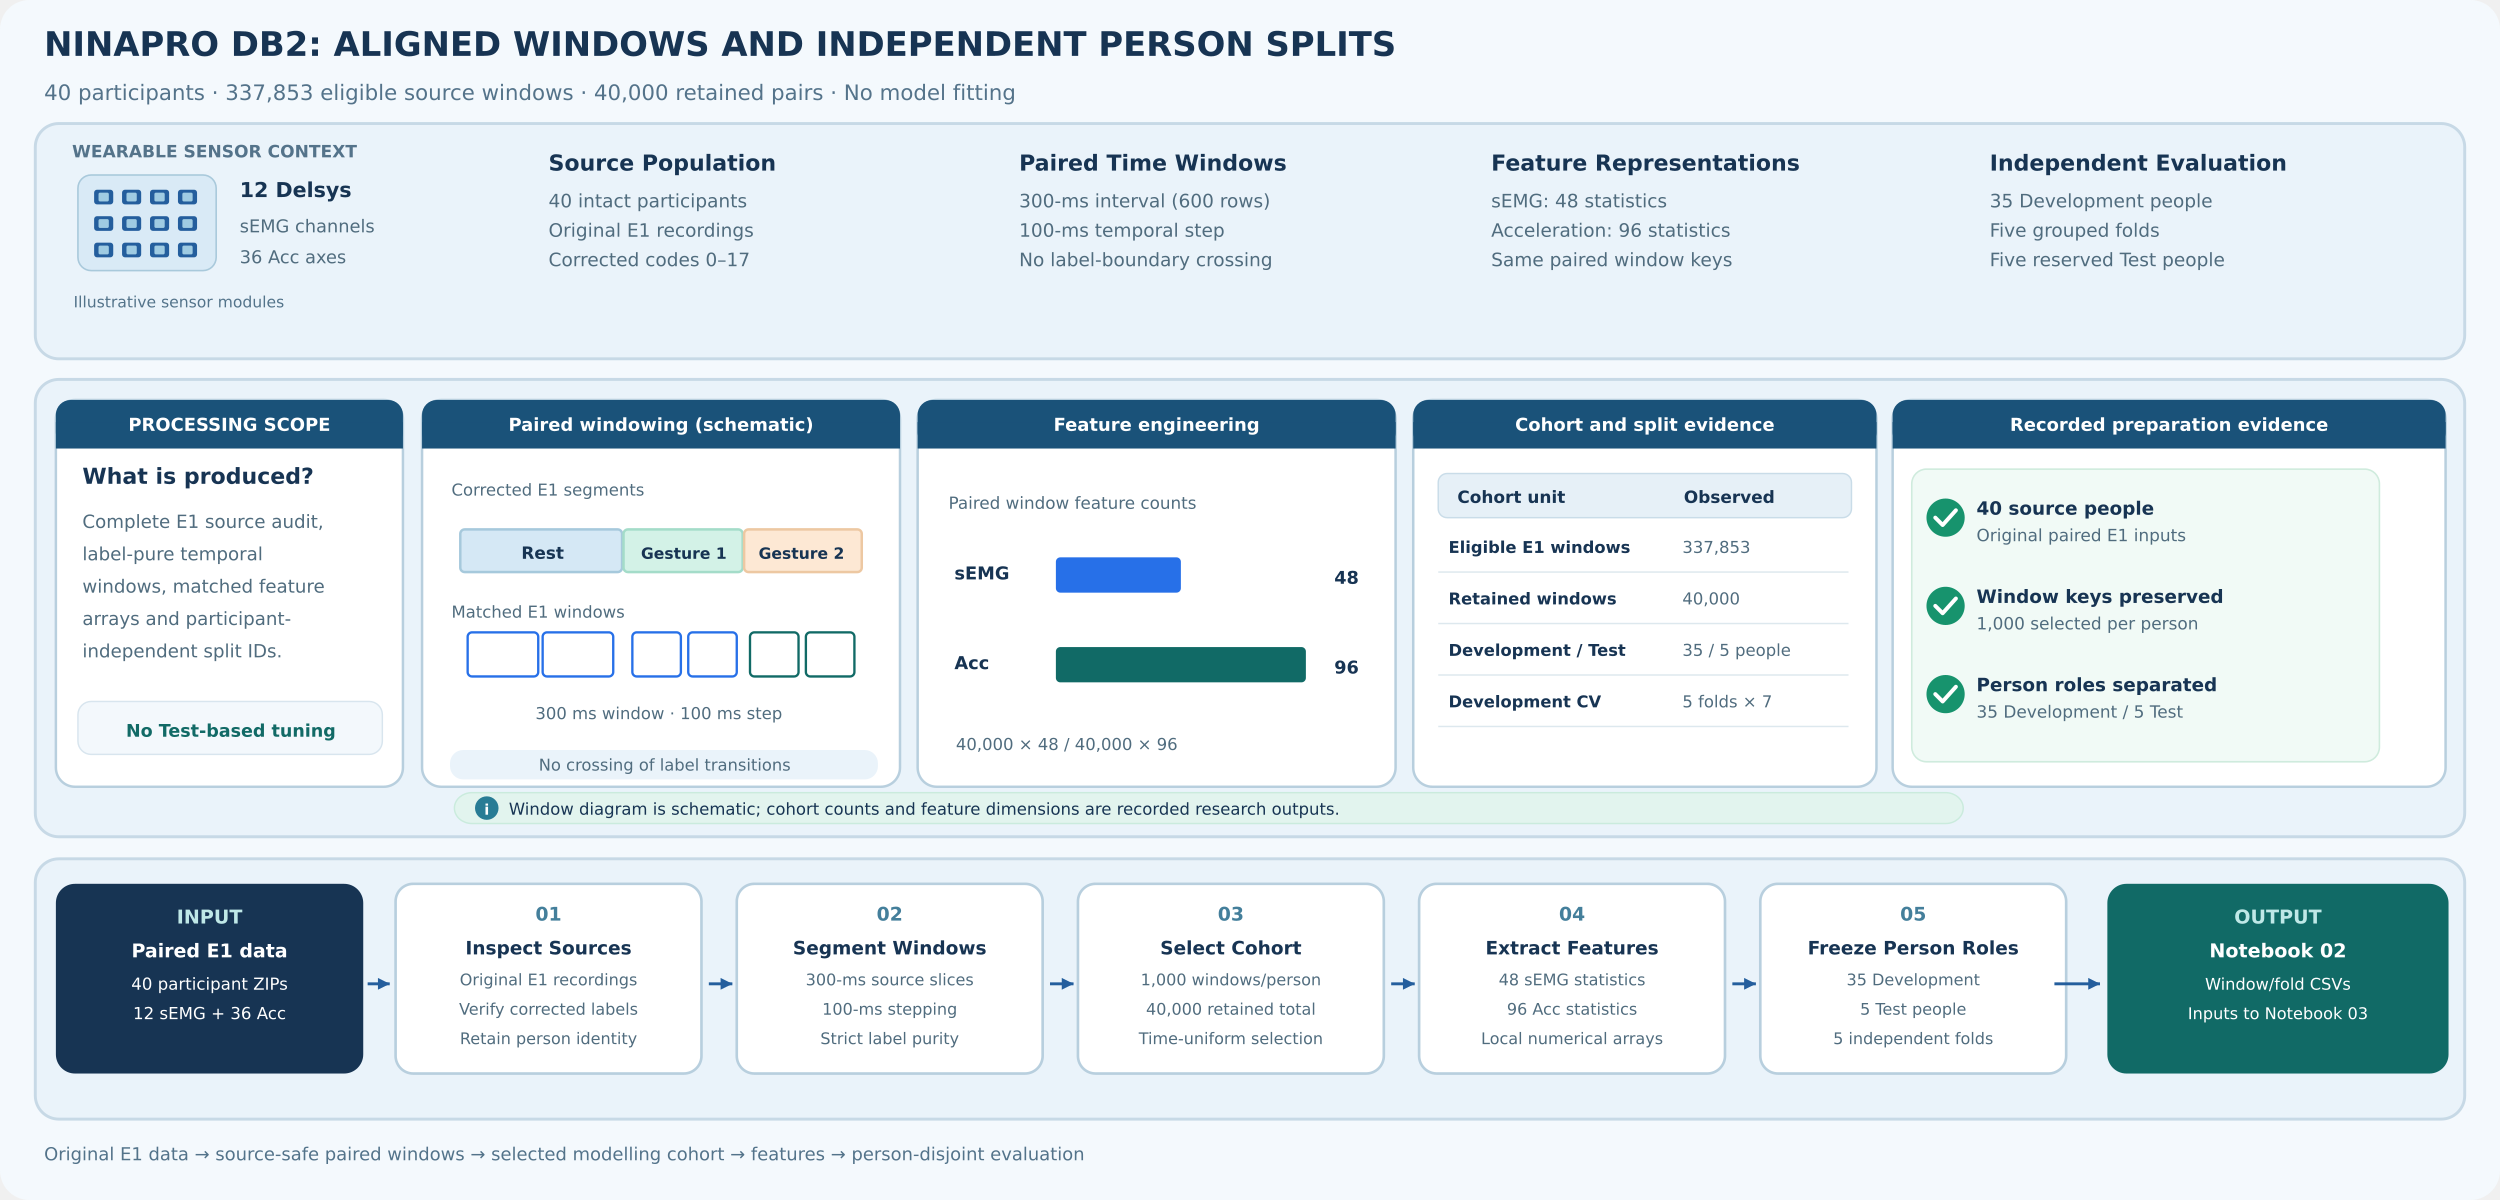
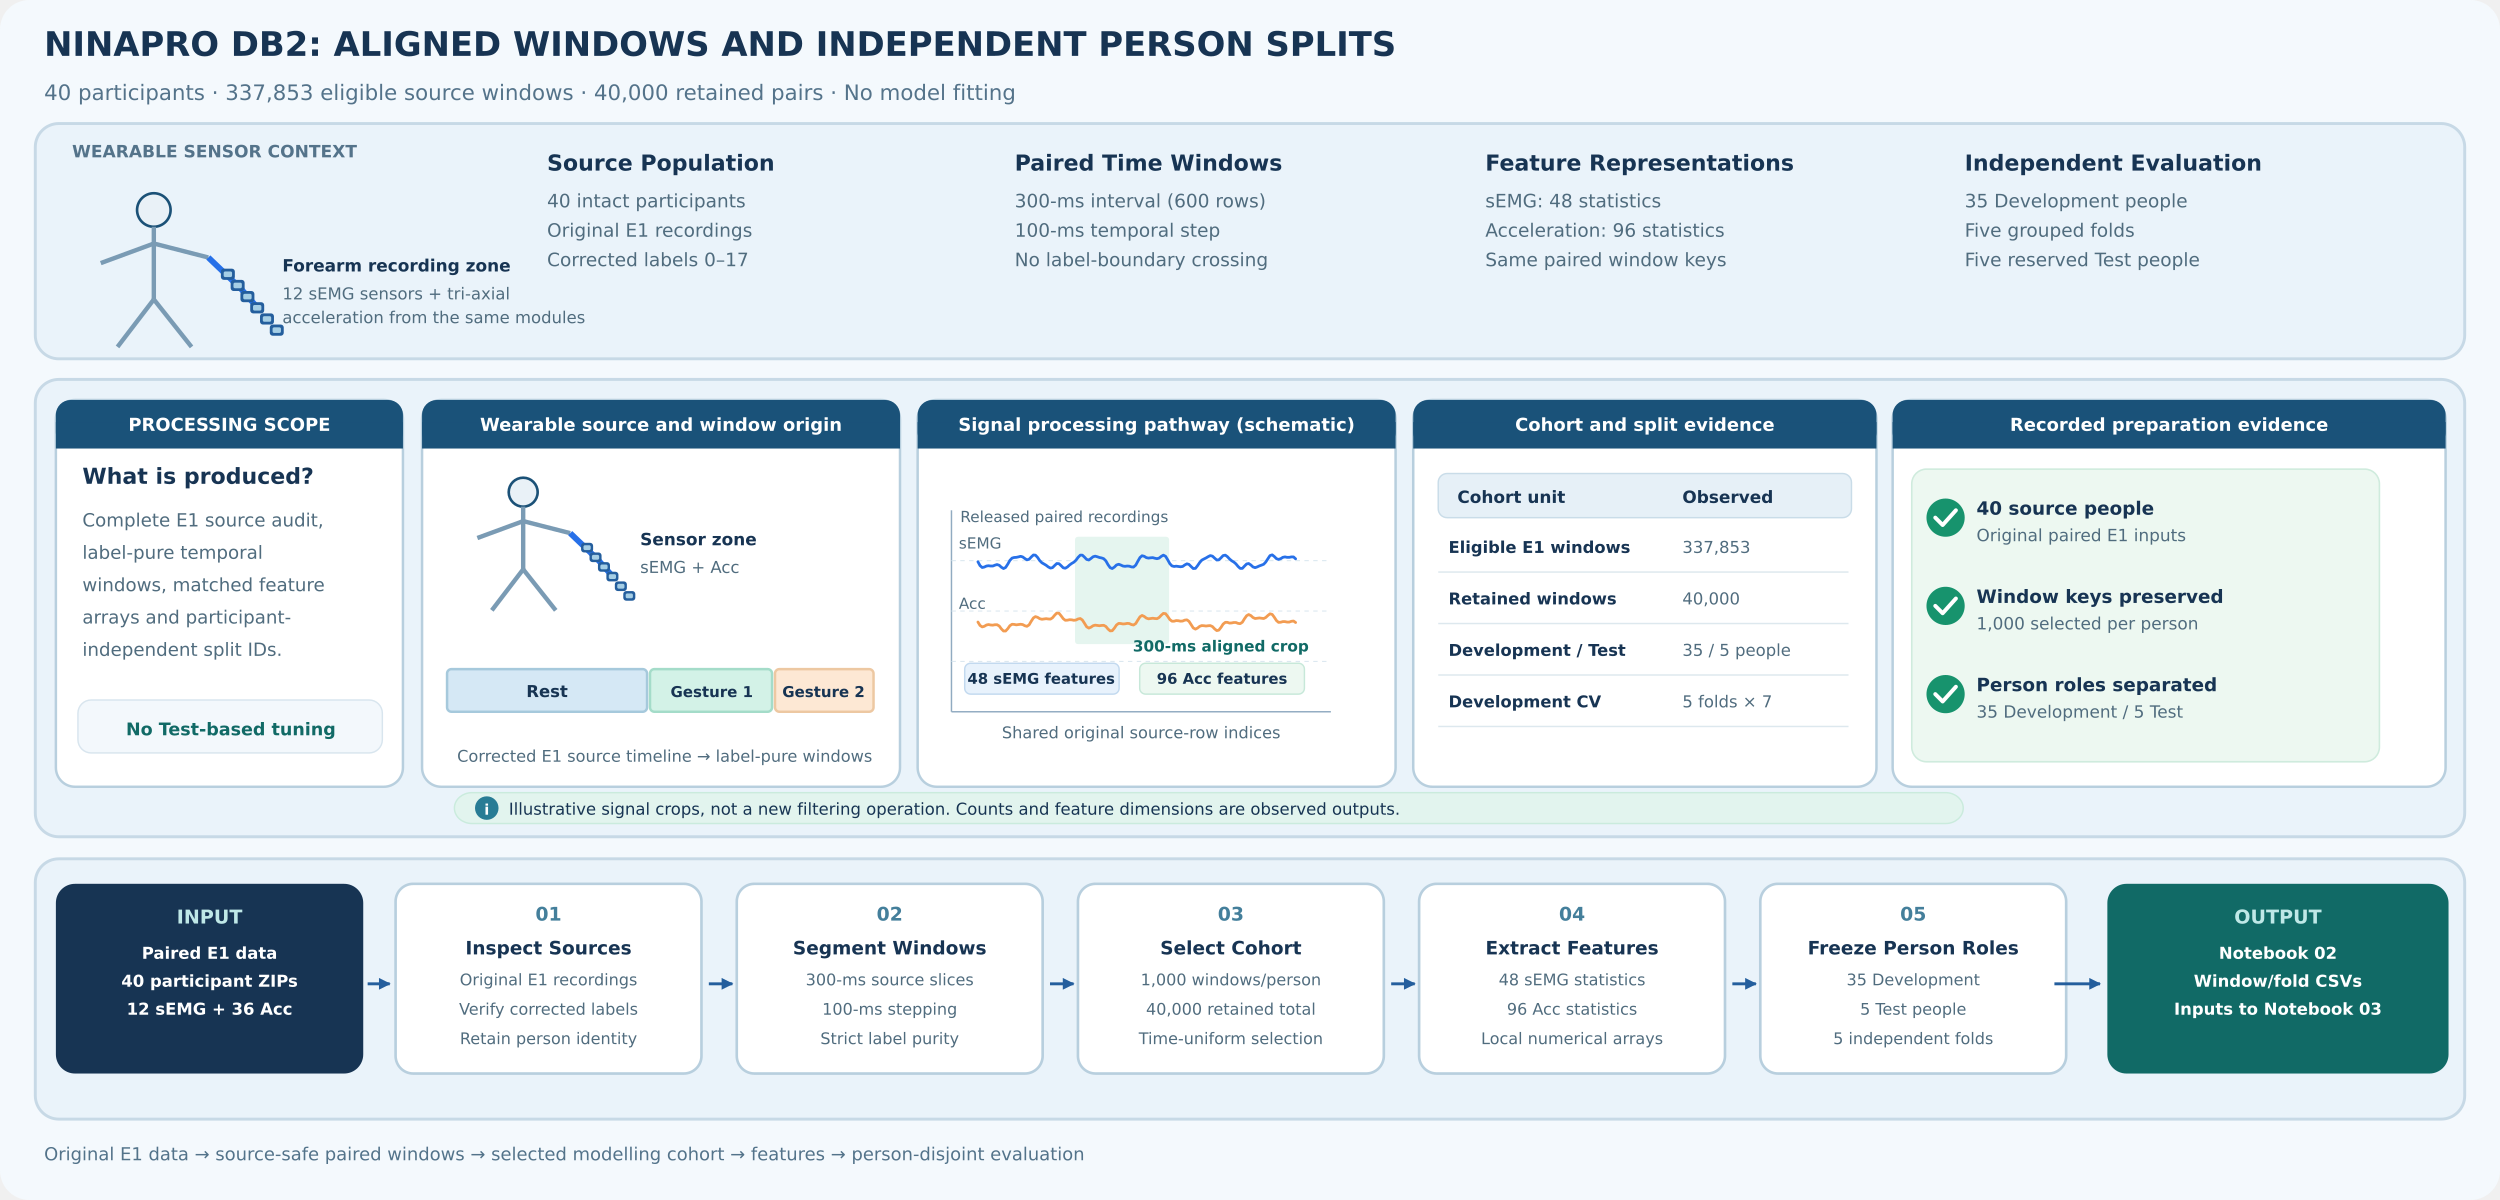
<svg xmlns="http://www.w3.org/2000/svg" width="1700" height="816" viewBox="0 0 1700 816" role="img" aria-labelledby="title desc">
  <defs>
-     <marker id="arrow" markerUnits="userSpaceOnUse" markerWidth="6" markerHeight="6" refX="5.5" refY="3" orient="auto">
-       <path d="M0 0 L6 3 L0 6 Z" fill="#245E9D" />
+     <marker id="arrow" markerUnits="userSpaceOnUse" markerWidth="8" markerHeight="8" refX="7.3" refY="4" orient="auto">
+       <path d="M0 0 L8 4 L0 8 Z" fill="#245E9D" />
    </marker>
  </defs>
  <rect width="1700" height="816" rx="20" fill="#F4F9FD" />
  <text x="30" y="38" font-family="DejaVu Sans, Arial, sans-serif" font-size="23" font-weight="700" fill="#173453">NINAPRO DB2: ALIGNED WINDOWS AND INDEPENDENT PERSON SPLITS</text>
  <text x="30" y="68" font-family="DejaVu Sans, Arial, sans-serif" font-size="14.5" fill="#54738A">40 participants · 337,853 eligible source windows · 40,000 retained pairs · No model fitting</text>
  <rect x="24" y="84" width="1652" height="160" rx="16" fill="#EAF3FA" stroke="#C7D9E6" stroke-width="2" />
  <rect x="24" y="258" width="1652" height="311" rx="16" fill="#EAF3FA" stroke="#C7D9E6" stroke-width="2" />
  <rect x="24" y="584" width="1652" height="177" rx="16" fill="#EAF3FA" stroke="#C7D9E6" stroke-width="2" />
  <text x="49" y="107" font-family="DejaVu Sans, Arial, sans-serif" font-size="11.6" fill="#54738A" font-weight="700">WEARABLE SENSOR CONTEXT</text>
-   <rect x="53" y="119" width="94" height="65" rx="9" fill="#D9EAF6" stroke="#A9C9DB" stroke-width="1.1" />
-   <rect x="64" y="129" width="13" height="10" rx="2" fill="#245E9D" />
-   <rect x="67" y="131" width="7" height="6" rx="1" fill="#9FCBE2" />
-   <rect x="83" y="129" width="13" height="10" rx="2" fill="#245E9D" />
-   <rect x="86" y="131" width="7" height="6" rx="1" fill="#9FCBE2" />
-   <rect x="102" y="129" width="13" height="10" rx="2" fill="#245E9D" />
-   <rect x="105" y="131" width="7" height="6" rx="1" fill="#9FCBE2" />
-   <rect x="121" y="129" width="13" height="10" rx="2" fill="#245E9D" />
-   <rect x="124" y="131" width="7" height="6" rx="1" fill="#9FCBE2" />
-   <rect x="64" y="147" width="13" height="10" rx="2" fill="#245E9D" />
-   <rect x="67" y="149" width="7" height="6" rx="1" fill="#9FCBE2" />
-   <rect x="83" y="147" width="13" height="10" rx="2" fill="#245E9D" />
-   <rect x="86" y="149" width="7" height="6" rx="1" fill="#9FCBE2" />
-   <rect x="102" y="147" width="13" height="10" rx="2" fill="#245E9D" />
-   <rect x="105" y="149" width="7" height="6" rx="1" fill="#9FCBE2" />
-   <rect x="121" y="147" width="13" height="10" rx="2" fill="#245E9D" />
-   <rect x="124" y="149" width="7" height="6" rx="1" fill="#9FCBE2" />
-   <rect x="64" y="165" width="13" height="10" rx="2" fill="#245E9D" />
-   <rect x="67" y="167" width="7" height="6" rx="1" fill="#9FCBE2" />
-   <rect x="83" y="165" width="13" height="10" rx="2" fill="#245E9D" />
-   <rect x="86" y="167" width="7" height="6" rx="1" fill="#9FCBE2" />
-   <rect x="102" y="165" width="13" height="10" rx="2" fill="#245E9D" />
-   <rect x="105" y="167" width="7" height="6" rx="1" fill="#9FCBE2" />
-   <rect x="121" y="165" width="13" height="10" rx="2" fill="#245E9D" />
-   <rect x="124" y="167" width="7" height="6" rx="1" fill="#9FCBE2" />
-   <text x="163" y="134" font-family="DejaVu Sans, Arial, sans-serif" font-size="14" fill="#173453" font-weight="700">12 Delsys</text>
-   <text x="163" y="158" font-family="DejaVu Sans, Arial, sans-serif" font-size="12.1" fill="#506C7E">sEMG channels</text>
-   <text x="163" y="179" font-family="DejaVu Sans, Arial, sans-serif" font-size="12.1" fill="#506C7E">36 Acc axes</text>
-   <text x="50" y="209" font-family="DejaVu Sans, Arial, sans-serif" font-size="10.6" fill="#53738A">Illustrative sensor modules</text>
-   <text x="373" y="116" font-family="DejaVu Sans, Arial, sans-serif" font-size="15" fill="#173453" font-weight="700">Source Population</text>
-   <text x="373" y="141" font-family="DejaVu Sans, Arial, sans-serif" font-size="12.6" fill="#506C7E">40 intact participants</text>
-   <text x="373" y="161" font-family="DejaVu Sans, Arial, sans-serif" font-size="12.6" fill="#506C7E">Original E1 recordings</text>
-   <text x="373" y="181" font-family="DejaVu Sans, Arial, sans-serif" font-size="12.6" fill="#506C7E">Corrected codes 0–17</text>
-   <text x="693" y="116" font-family="DejaVu Sans, Arial, sans-serif" font-size="15" fill="#173453" font-weight="700">Paired Time Windows</text>
-   <text x="693" y="141" font-family="DejaVu Sans, Arial, sans-serif" font-size="12.6" fill="#506C7E">300-ms interval (600 rows)</text>
-   <text x="693" y="161" font-family="DejaVu Sans, Arial, sans-serif" font-size="12.6" fill="#506C7E">100-ms temporal step</text>
-   <text x="693" y="181" font-family="DejaVu Sans, Arial, sans-serif" font-size="12.6" fill="#506C7E">No label-boundary crossing</text>
-   <text x="1014" y="116" font-family="DejaVu Sans, Arial, sans-serif" font-size="15" fill="#173453" font-weight="700">Feature Representations</text>
-   <text x="1014" y="141" font-family="DejaVu Sans, Arial, sans-serif" font-size="12.6" fill="#506C7E">sEMG: 48 statistics</text>
-   <text x="1014" y="161" font-family="DejaVu Sans, Arial, sans-serif" font-size="12.6" fill="#506C7E">Acceleration: 96 statistics</text>
-   <text x="1014" y="181" font-family="DejaVu Sans, Arial, sans-serif" font-size="12.6" fill="#506C7E">Same paired window keys</text>
-   <text x="1353" y="116" font-family="DejaVu Sans, Arial, sans-serif" font-size="15" fill="#173453" font-weight="700">Independent Evaluation</text>
-   <text x="1353" y="141" font-family="DejaVu Sans, Arial, sans-serif" font-size="12.6" fill="#506C7E">35 Development people</text>
-   <text x="1353" y="161" font-family="DejaVu Sans, Arial, sans-serif" font-size="12.6" fill="#506C7E">Five grouped folds</text>
-   <text x="1353" y="181" font-family="DejaVu Sans, Arial, sans-serif" font-size="12.6" fill="#506C7E">Five reserved Test people</text>
+   <circle cx="104.6" cy="142.8" r="11.4" fill="#E9F1F7" stroke="#1B5177" stroke-width="1.8" />
+   <line x1="104.6" y1="154.2" x2="104.6" y2="203.6" stroke="#7A9BB4" stroke-width="3.0" />
+   <line x1="104.6" y1="165.6" x2="68.5" y2="178.9" stroke="#7A9BB4" stroke-width="3.0" />
+   <line x1="104.6" y1="165.6" x2="141.65" y2="175.1" stroke="#7A9BB4" stroke-width="3.0" />
+   <line x1="104.6" y1="203.6" x2="79.9" y2="235.9" stroke="#7A9BB4" stroke-width="3.0" />
+   <line x1="104.6" y1="203.6" x2="130.25" y2="235.9" stroke="#7A9BB4" stroke-width="3.0" />
+   <line x1="141.65" y1="175.1" x2="163.5" y2="196.0" stroke="#2770E8" stroke-width="4.0" />
+   <line x1="163.5" y1="196.0" x2="176.8" y2="211.2" stroke="#2770E8" stroke-width="4.0" />
+   <rect x="150.2" y="182.7" width="9.5" height="7.6" rx="2" fill="#245E9D" />
+   <rect x="152.1" y="184.6" width="5.7" height="3.8" rx="1" fill="#A5CEE5" />
+   <rect x="156.85" y="190.3" width="9.5" height="7.6" rx="2" fill="#245E9D" />
+   <rect x="158.75" y="192.2" width="5.7" height="3.8" rx="1" fill="#A5CEE5" />
+   <rect x="163.5" y="197.9" width="9.5" height="7.6" rx="2" fill="#245E9D" />
+   <rect x="165.4" y="199.8" width="5.7" height="3.8" rx="1" fill="#A5CEE5" />
+   <rect x="170.15" y="205.5" width="9.5" height="7.6" rx="2" fill="#245E9D" />
+   <rect x="172.05" y="207.4" width="5.7" height="3.8" rx="1" fill="#A5CEE5" />
+   <rect x="176.8" y="213.1" width="9.5" height="7.6" rx="2" fill="#245E9D" />
+   <rect x="178.7" y="215.0" width="5.7" height="3.8" rx="1" fill="#A5CEE5" />
+   <rect x="183.45" y="220.7" width="9.5" height="7.6" rx="2" fill="#245E9D" />
+   <rect x="185.35" y="222.6" width="5.7" height="3.8" rx="1" fill="#A5CEE5" />
+   <text x="192.0" y="184.6" font-family="DejaVu Sans, Arial, sans-serif" font-size="11.5" fill="#173453" font-weight="700">Forearm recording zone</text>
+   <text x="192.0" y="203.6" font-family="DejaVu Sans, Arial, sans-serif" font-size="11.2" fill="#506C7E">12 sEMG sensors + tri-axial</text>
+   <text x="192.0" y="219.75" font-family="DejaVu Sans, Arial, sans-serif" font-size="11.2" fill="#506C7E">acceleration from the same modules</text>
+   <text x="372" y="116" font-family="DejaVu Sans, Arial, sans-serif" font-size="15" fill="#173453" font-weight="700">Source Population</text>
+   <text x="372" y="141" font-family="DejaVu Sans, Arial, sans-serif" font-size="12.6" fill="#506C7E">40 intact participants</text>
+   <text x="372" y="161" font-family="DejaVu Sans, Arial, sans-serif" font-size="12.6" fill="#506C7E">Original E1 recordings</text>
+   <text x="372" y="181" font-family="DejaVu Sans, Arial, sans-serif" font-size="12.6" fill="#506C7E">Corrected labels 0–17</text>
+   <text x="690" y="116" font-family="DejaVu Sans, Arial, sans-serif" font-size="15" fill="#173453" font-weight="700">Paired Time Windows</text>
+   <text x="690" y="141" font-family="DejaVu Sans, Arial, sans-serif" font-size="12.6" fill="#506C7E">300-ms interval (600 rows)</text>
+   <text x="690" y="161" font-family="DejaVu Sans, Arial, sans-serif" font-size="12.6" fill="#506C7E">100-ms temporal step</text>
+   <text x="690" y="181" font-family="DejaVu Sans, Arial, sans-serif" font-size="12.6" fill="#506C7E">No label-boundary crossing</text>
+   <text x="1010" y="116" font-family="DejaVu Sans, Arial, sans-serif" font-size="15" fill="#173453" font-weight="700">Feature Representations</text>
+   <text x="1010" y="141" font-family="DejaVu Sans, Arial, sans-serif" font-size="12.6" fill="#506C7E">sEMG: 48 statistics</text>
+   <text x="1010" y="161" font-family="DejaVu Sans, Arial, sans-serif" font-size="12.6" fill="#506C7E">Acceleration: 96 statistics</text>
+   <text x="1010" y="181" font-family="DejaVu Sans, Arial, sans-serif" font-size="12.6" fill="#506C7E">Same paired window keys</text>
+   <text x="1336" y="116" font-family="DejaVu Sans, Arial, sans-serif" font-size="15" fill="#173453" font-weight="700">Independent Evaluation</text>
+   <text x="1336" y="141" font-family="DejaVu Sans, Arial, sans-serif" font-size="12.6" fill="#506C7E">35 Development people</text>
+   <text x="1336" y="161" font-family="DejaVu Sans, Arial, sans-serif" font-size="12.6" fill="#506C7E">Five grouped folds</text>
+   <text x="1336" y="181" font-family="DejaVu Sans, Arial, sans-serif" font-size="12.6" fill="#506C7E">Five reserved Test people</text>
  <rect x="38" y="272" width="236" height="263" rx="13" fill="#FFFFFF" stroke="#B8CFDE" stroke-width="1.7" />
  <rect x="38" y="272" width="236" height="32" rx="10" fill="#1A5279" />
  <rect x="38" y="287" width="236" height="18" rx="0" fill="#1A5279" />
  <text x="156.0" y="293" font-family="DejaVu Sans, Arial, sans-serif" font-size="12.2" fill="#FFFFFF" font-weight="700" text-anchor="middle">PROCESSING SCOPE</text>
  <text x="56" y="329" font-family="DejaVu Sans, Arial, sans-serif" font-size="15" fill="#173453" font-weight="700">What is produced?</text>
-   <text x="56" y="359" font-family="DejaVu Sans, Arial, sans-serif" font-size="12.4" fill="#506C7E">Complete E1 source audit,</text>
-   <text x="56" y="381" font-family="DejaVu Sans, Arial, sans-serif" font-size="12.4" fill="#506C7E">label-pure temporal</text>
-   <text x="56" y="403" font-family="DejaVu Sans, Arial, sans-serif" font-size="12.4" fill="#506C7E">windows, matched feature</text>
-   <text x="56" y="425" font-family="DejaVu Sans, Arial, sans-serif" font-size="12.4" fill="#506C7E">arrays and participant-</text>
-   <text x="56" y="447" font-family="DejaVu Sans, Arial, sans-serif" font-size="12.4" fill="#506C7E">independent split IDs.</text>
-   <rect x="53" y="477" width="207" height="36" rx="9" fill="#F3F8FC" stroke="#D8E5EE" stroke-width="1" />
-   <text x="157" y="501" font-family="DejaVu Sans, Arial, sans-serif" font-size="11.9" fill="#116A66" font-weight="700" text-anchor="middle">No Test-based tuning</text>
+   <text x="56" y="358" font-family="DejaVu Sans, Arial, sans-serif" font-size="12.4" fill="#506C7E">Complete E1 source audit,</text>
+   <text x="56" y="380" font-family="DejaVu Sans, Arial, sans-serif" font-size="12.4" fill="#506C7E">label-pure temporal</text>
+   <text x="56" y="402" font-family="DejaVu Sans, Arial, sans-serif" font-size="12.4" fill="#506C7E">windows, matched feature</text>
+   <text x="56" y="424" font-family="DejaVu Sans, Arial, sans-serif" font-size="12.4" fill="#506C7E">arrays and participant-</text>
+   <text x="56" y="446" font-family="DejaVu Sans, Arial, sans-serif" font-size="12.4" fill="#506C7E">independent split IDs.</text>
+   <rect x="53" y="476" width="207" height="36" rx="9" fill="#F3F8FC" stroke="#D8E5EE" stroke-width="1" />
+   <text x="157" y="500" font-family="DejaVu Sans, Arial, sans-serif" font-size="11.9" fill="#116A66" font-weight="700" text-anchor="middle">No Test-based tuning</text>
  <rect x="287" y="272" width="325" height="263" rx="13" fill="#FFFFFF" stroke="#B8CFDE" stroke-width="1.7" />
  <rect x="287" y="272" width="325" height="32" rx="10" fill="#1A5279" />
  <rect x="287" y="287" width="325" height="18" rx="0" fill="#1A5279" />
-   <text x="449.5" y="293" font-family="DejaVu Sans, Arial, sans-serif" font-size="12.2" fill="#FFFFFF" font-weight="700" text-anchor="middle">Paired windowing (schematic)</text>
-   <text x="307" y="337" font-family="DejaVu Sans, Arial, sans-serif" font-size="11.2" fill="#506C7E">Corrected E1 segments</text>
-   <rect x="313" y="360" width="110" height="29" rx="3" fill="#D5E8F5" stroke="#A6C9DC" stroke-width="1.7" />
-   <rect x="424" y="360" width="81" height="29" rx="3" fill="#D3F2E7" stroke="#A4DCC9" stroke-width="1.7" />
-   <rect x="506" y="360" width="80" height="29" rx="3" fill="#FDE8D4" stroke="#EDC8A2" stroke-width="1.7" />
-   <text x="369" y="380" font-family="DejaVu Sans, Arial, sans-serif" font-size="11.5" fill="#173453" font-weight="700" text-anchor="middle">Rest</text>
-   <text x="465" y="380" font-family="DejaVu Sans, Arial, sans-serif" font-size="10.6" fill="#173453" font-weight="700" text-anchor="middle">Gesture 1</text>
-   <text x="545" y="380" font-family="DejaVu Sans, Arial, sans-serif" font-size="10.6" fill="#173453" font-weight="700" text-anchor="middle">Gesture 2</text>
-   <text x="307" y="420" font-family="DejaVu Sans, Arial, sans-serif" font-size="11.2" fill="#506C7E">Matched E1 windows</text>
-   <rect x="318" y="430" width="48" height="30" rx="3" fill="none" stroke="#2770E8" stroke-width="1.6" />
-   <rect x="369" y="430" width="48" height="30" rx="3" fill="none" stroke="#2770E8" stroke-width="1.6" />
-   <rect x="430" y="430" width="33" height="30" rx="3" fill="none" stroke="#2770E8" stroke-width="1.6" />
-   <rect x="468" y="430" width="33" height="30" rx="3" fill="none" stroke="#2770E8" stroke-width="1.6" />
-   <rect x="510" y="430" width="33" height="30" rx="3" fill="none" stroke="#116A66" stroke-width="1.6" />
-   <rect x="548" y="430" width="33" height="30" rx="3" fill="none" stroke="#116A66" stroke-width="1.6" />
-   <text x="448" y="489" font-family="DejaVu Sans, Arial, sans-serif" font-size="11.2" fill="#506C7E" text-anchor="middle">300 ms window  ·  100 ms step</text>
-   <rect x="306" y="510" width="291" height="20" rx="9" fill="#EAF3FA" />
-   <text x="452" y="524" font-family="DejaVu Sans, Arial, sans-serif" font-size="11.1" fill="#506C7E" text-anchor="middle">No crossing of label transitions</text>
+   <text x="449.5" y="293" font-family="DejaVu Sans, Arial, sans-serif" font-size="12.2" fill="#FFFFFF" font-weight="700" text-anchor="middle">Wearable source and window origin</text>
+   <circle cx="355.76" cy="334.68" r="9.84" fill="#E9F1F7" stroke="#1B5177" stroke-width="1.8" />
+   <line x1="355.76" y1="344.52" x2="355.76" y2="387.16" stroke="#7A9BB4" stroke-width="3.0" />
+   <line x1="355.76" y1="354.36" x2="324.6" y2="365.84" stroke="#7A9BB4" stroke-width="3.0" />
+   <line x1="355.76" y1="354.36" x2="387.74" y2="362.56" stroke="#7A9BB4" stroke-width="3.0" />
+   <line x1="355.76" y1="387.16" x2="334.44" y2="415.04" stroke="#7A9BB4" stroke-width="3.0" />
+   <line x1="355.76" y1="387.16" x2="377.9" y2="415.04" stroke="#7A9BB4" stroke-width="3.0" />
+   <line x1="387.74" y1="362.56" x2="406.6" y2="380.6" stroke="#2770E8" stroke-width="4.0" />
+   <line x1="406.6" y1="380.6" x2="418.08" y2="393.72" stroke="#2770E8" stroke-width="4.0" />
+   <rect x="395.12" y="369.12" width="8.2" height="6.56" rx="2" fill="#245E9D" />
+   <rect x="396.76" y="370.76" width="4.92" height="3.28" rx="1" fill="#A5CEE5" />
+   <rect x="400.86" y="375.68" width="8.2" height="6.56" rx="2" fill="#245E9D" />
+   <rect x="402.5" y="377.32" width="4.92" height="3.28" rx="1" fill="#A5CEE5" />
+   <rect x="406.6" y="382.24" width="8.2" height="6.56" rx="2" fill="#245E9D" />
+   <rect x="408.24" y="383.88" width="4.92" height="3.28" rx="1" fill="#A5CEE5" />
+   <rect x="412.34" y="388.8" width="8.2" height="6.56" rx="2" fill="#245E9D" />
+   <rect x="413.98" y="390.44" width="4.92" height="3.28" rx="1" fill="#A5CEE5" />
+   <rect x="418.08" y="395.36" width="8.2" height="6.56" rx="2" fill="#245E9D" />
+   <rect x="419.72" y="397.0" width="4.92" height="3.28" rx="1" fill="#A5CEE5" />
+   <rect x="423.82" y="401.92" width="8.2" height="6.56" rx="2" fill="#245E9D" />
+   <rect x="425.46" y="403.56" width="4.92" height="3.28" rx="1" fill="#A5CEE5" />
+   <text x="435.3" y="370.76" font-family="DejaVu Sans, Arial, sans-serif" font-size="11.5" fill="#173453" font-weight="700">Sensor zone</text>
+   <text x="435.3" y="389.62" font-family="DejaVu Sans, Arial, sans-serif" font-size="11.2" fill="#506C7E">sEMG + Acc</text>
+   <rect x="304" y="455" width="136" height="29" rx="3" fill="#D5E8F5" stroke="#A6C9DC" stroke-width="1.7" />
+   <rect x="442" y="455" width="83" height="29" rx="3" fill="#D3F2E7" stroke="#A4DCC9" stroke-width="1.7" />
+   <rect x="527" y="455" width="67" height="29" rx="3" fill="#FDE8D4" stroke="#EDC8A2" stroke-width="1.7" />
+   <text x="372" y="474" font-family="DejaVu Sans, Arial, sans-serif" font-size="11.2" fill="#173453" font-weight="700" text-anchor="middle">Rest</text>
+   <text x="484" y="474" font-family="DejaVu Sans, Arial, sans-serif" font-size="10.2" fill="#173453" font-weight="700" text-anchor="middle">Gesture 1</text>
+   <text x="560" y="474" font-family="DejaVu Sans, Arial, sans-serif" font-size="10.2" fill="#173453" font-weight="700" text-anchor="middle">Gesture 2</text>
+   <text x="452" y="518" font-family="DejaVu Sans, Arial, sans-serif" font-size="11.0" fill="#506C7E" text-anchor="middle">Corrected E1 source timeline → label-pure windows</text>
  <rect x="624" y="272" width="325" height="263" rx="13" fill="#FFFFFF" stroke="#B8CFDE" stroke-width="1.7" />
  <rect x="624" y="272" width="325" height="32" rx="10" fill="#1A5279" />
  <rect x="624" y="287" width="325" height="18" rx="0" fill="#1A5279" />
-   <text x="786.5" y="293" font-family="DejaVu Sans, Arial, sans-serif" font-size="12.2" fill="#FFFFFF" font-weight="700" text-anchor="middle">Feature engineering</text>
-   <text x="645" y="346" font-family="DejaVu Sans, Arial, sans-serif" font-size="11.4" fill="#506C7E">Paired window feature counts</text>
-   <text x="649" y="394" font-family="DejaVu Sans, Arial, sans-serif" font-size="12.1" fill="#173453" font-weight="700">sEMG</text>
-   <rect x="718" y="379" width="85.0" height="24" rx="3" fill="#2770E8" />
-   <text x="924" y="397" font-family="DejaVu Sans, Arial, sans-serif" font-size="12" fill="#173453" font-weight="700" text-anchor="end">48</text>
-   <text x="649" y="455" font-family="DejaVu Sans, Arial, sans-serif" font-size="12.1" fill="#173453" font-weight="700">Acc</text>
-   <rect x="718" y="440" width="170.0" height="24" rx="3" fill="#116A66" />
-   <text x="924" y="458" font-family="DejaVu Sans, Arial, sans-serif" font-size="12" fill="#173453" font-weight="700" text-anchor="end">96</text>
-   <text x="650" y="510" font-family="DejaVu Sans, Arial, sans-serif" font-size="11.2" fill="#506C7E">40,000 × 48 / 40,000 × 96</text>
+   <text x="786.5" y="293" font-family="DejaVu Sans, Arial, sans-serif" font-size="12.2" fill="#FFFFFF" font-weight="700" text-anchor="middle">Signal processing pathway (schematic)</text>
+   <line x1="647" y1="484" x2="905" y2="484" stroke="#91ABC1" stroke-width="1" />
+   <line x1="647" y1="347" x2="647" y2="484" stroke="#91ABC1" stroke-width="1" />
+   <line x1="647" y1="381.25" x2="905" y2="381.25" stroke="#D9E6EF" stroke-width="0.7" stroke-dasharray="3 3" />
+   <line x1="647" y1="415.5" x2="905" y2="415.5" stroke="#D9E6EF" stroke-width="0.7" stroke-dasharray="3 3" />
+   <line x1="647" y1="449.75" x2="905" y2="449.75" stroke="#D9E6EF" stroke-width="0.7" stroke-dasharray="3 3" />
+   <text x="653" y="355" font-family="DejaVu Sans, Arial, sans-serif" font-size="10.4" fill="#506C7E">Released paired recordings</text>
+   <rect x="731" y="365" width="64" height="73" rx="2" fill="#E5F5EF" />
+   <text x="652" y="373" font-family="DejaVu Sans, Arial, sans-serif" font-size="10.4" fill="#506C7E">sEMG</text>
+   <polyline points="665.0,382.0 666.4,384.6 667.9,385.9 669.3,385.6 670.8,384.9 672.2,384.7 673.7,384.9 675.1,384.9 676.6,384.3 678.0,383.9 679.5,384.4 680.9,385.7 682.4,386.6 683.8,385.9 685.3,383.6 686.7,381.1 688.2,379.5 689.6,379.1 691.1,379.0 692.5,378.7 694.0,378.3 695.4,378.7 696.9,379.8 698.3,380.7 699.8,380.3 701.2,378.8 702.7,377.4 704.1,377.5 705.6,379.1 707.0,381.2 708.5,382.7 709.9,383.5 711.4,384.4 712.8,385.5 714.3,386.3 715.7,386.0 717.2,384.5 718.6,383.2 720.1,383.3 721.5,384.6 723.0,386.1 724.4,386.4 725.9,385.5 727.3,384.2 728.8,383.1 730.2,382.3 731.7,380.9 733.1,379.0 734.6,377.5 736.0,377.5 737.5,378.9 738.9,380.4 740.4,380.8 741.8,379.8 743.3,378.6 744.7,378.2 746.2,378.6 747.6,379.1 749.1,379.4 750.5,379.9 752.0,381.4 753.4,383.9 754.9,386.0 756.3,386.6 757.8,385.6 759.2,384.2 760.7,383.7 762.1,384.2 763.6,384.9 765.0,385.1 766.5,384.9 767.9,385.0 769.4,385.5 770.8,385.6 772.3,384.3 773.7,381.7 775.2,379.1 776.6,377.9 778.1,378.3 779.5,379.2 781.0,379.5 782.4,379.3 783.9,379.2 785.3,379.6 786.8,379.9 788.2,379.5 789.7,378.3 791.1,377.5 792.6,378.3 794.0,380.6 795.5,383.3 796.9,384.8 798.4,385.2 799.8,385.0 801.3,385.2 802.7,385.4 804.2,385.2 805.6,384.2 807.1,383.4 808.5,383.8 810.0,385.3 811.4,386.6 812.9,386.5 814.3,384.7 815.8,382.5 817.2,380.9 818.7,380.1 820.1,379.4 821.6,378.5 823.0,377.8 824.5,378.2 825.9,379.5 827.4,380.8 828.8,380.7 830.3,379.3 831.7,377.8 833.2,377.5 834.6,378.5 836.1,380.1 837.5,381.3 839.0,382.2 840.4,383.4 841.9,385.2 843.3,386.5 844.8,386.5 846.2,385.0 847.7,383.5 849.1,383.2 850.6,384.2 852.0,385.5 853.5,386.0 854.9,385.5 856.4,384.8 857.8,384.3 859.3,383.7 860.7,382.2 862.2,379.9 863.6,377.8 865.1,377.3 866.5,378.4 868.0,379.9 869.4,380.4 870.9,379.9 872.3,379.0 873.8,378.7 875.2,379.0 876.7,379.0 878.1,378.7 879.6,378.7 881.0,380.0" fill="none" stroke="#2770E8" stroke-width="1.9" stroke-linecap="round" stroke-linejoin="round" />
+   <text x="652" y="414" font-family="DejaVu Sans, Arial, sans-serif" font-size="10.4" fill="#506C7E">Acc</text>
+   <polyline points="665.0,423.0 666.4,425.3 667.9,426.3 669.3,425.9 670.8,425.0 672.2,424.7 673.7,425.0 675.1,425.1 676.6,424.8 678.0,424.8 679.5,425.7 680.9,427.6 682.4,429.1 683.8,429.1 685.3,427.5 686.7,425.5 688.2,424.5 689.6,424.6 691.1,424.9 692.5,424.7 694.0,424.5 695.4,424.7 696.9,425.5 698.3,425.9 699.8,424.9 701.2,422.5 702.7,420.2 704.1,419.3 705.6,419.8 707.0,420.7 708.5,421.1 709.9,420.9 711.4,420.7 712.8,420.9 714.3,421.0 715.7,420.1 717.2,418.3 718.6,416.9 720.1,417.0 721.5,418.7 723.0,420.7 724.4,421.8 725.9,421.7 727.3,421.4 728.8,421.5 730.2,421.8 731.7,421.6 733.1,420.9 734.6,420.6 736.0,421.6 737.5,423.9 738.9,426.2 740.4,427.1 741.8,426.5 743.3,425.5 744.7,425.1 746.2,425.3 747.6,425.5 749.1,425.3 750.5,425.2 752.0,426.0 753.4,427.7 754.9,429.0 756.3,428.9 757.8,427.1 759.2,425.0 760.7,423.9 762.1,424.0 763.6,424.3 765.0,424.2 766.5,423.9 767.9,424.0 769.4,424.7 770.8,425.0 772.3,424.0 773.7,421.7 775.2,419.4 776.6,418.5 778.1,419.2 779.5,420.3 781.0,420.8 782.4,420.6 783.9,420.4 785.3,420.6 786.8,420.7 788.2,419.9 789.7,418.3 791.1,417.1 792.6,417.3 794.0,419.1 795.5,421.3 796.9,422.4 798.4,422.4 799.8,422.0 801.3,422.1 802.7,422.4 804.2,422.3 805.6,421.7 807.1,421.5 808.5,422.5 810.0,424.8 811.4,427.0 812.9,427.8 814.3,427.1 815.8,425.9 817.2,425.4 818.7,425.5 820.1,425.7 821.6,425.5 823.0,425.4 824.5,426.1 825.9,427.6 827.4,428.8 828.8,428.5 830.3,426.6 831.7,424.4 833.2,423.2 834.6,423.2 836.1,423.7 837.5,423.6 839.0,423.3 840.4,423.3 841.9,423.9 843.3,424.1 844.8,423.1 846.2,420.8 847.7,418.7 849.1,417.9 850.6,418.6 852.0,419.9 853.5,420.6 854.9,420.4 856.4,420.2 857.8,420.4 859.3,420.6 860.7,419.9 862.2,418.5 863.6,417.4 865.1,417.8 866.5,419.7 868.0,422.0 869.4,423.2 870.9,423.1 872.3,422.7 873.8,422.7 875.2,423.0 876.7,423.0 878.1,422.5 879.6,422.3 881.0,423.3" fill="none" stroke="#F29C52" stroke-width="1.9" stroke-linecap="round" stroke-linejoin="round" />
+   <text x="890" y="443" font-family="DejaVu Sans, Arial, sans-serif" font-size="10.4" fill="#116A66" font-weight="700" text-anchor="end">300-ms aligned crop</text>
+   <rect x="656" y="451" width="105" height="21" rx="4" fill="#E8F2FC" stroke="#C2D9EF" stroke-width="1" />
+   <rect x="775" y="451" width="112" height="21" rx="4" fill="#EDF8F1" stroke="#C7E8D9" stroke-width="1" />
+   <text x="708" y="465" font-family="DejaVu Sans, Arial, sans-serif" font-size="10.1" fill="#173453" font-weight="700" text-anchor="middle">48 sEMG features</text>
+   <text x="831" y="465" font-family="DejaVu Sans, Arial, sans-serif" font-size="10.1" fill="#173453" font-weight="700" text-anchor="middle">96 Acc features</text>
+   <text x="776.0" y="502" font-family="DejaVu Sans, Arial, sans-serif" font-size="11.0" fill="#506C7E" text-anchor="middle">Shared original source-row indices</text>
  <rect x="961" y="272" width="315" height="263" rx="13" fill="#FFFFFF" stroke="#B8CFDE" stroke-width="1.7" />
  <rect x="961" y="272" width="315" height="32" rx="10" fill="#1A5279" />
  <rect x="961" y="287" width="315" height="18" rx="0" fill="#1A5279" />
  <text x="1118.5" y="293" font-family="DejaVu Sans, Arial, sans-serif" font-size="12.2" fill="#FFFFFF" font-weight="700" text-anchor="middle">Cohort and split evidence</text>
  <rect x="978" y="322" width="281" height="30" rx="6" fill="#E6F0F7" stroke="#C9DCE8" stroke-width="1" />
  <text x="991" y="342" font-family="DejaVu Sans, Arial, sans-serif" font-size="11.5" fill="#173453" font-weight="700">Cohort unit</text>
-   <text x="1145" y="342" font-family="DejaVu Sans, Arial, sans-serif" font-size="11.5" fill="#173453" font-weight="700">Observed</text>
+   <text x="1144" y="342" font-family="DejaVu Sans, Arial, sans-serif" font-size="11.5" fill="#173453" font-weight="700">Observed</text>
  <text x="985" y="376" font-family="DejaVu Sans, Arial, sans-serif" font-size="11.1" fill="#173453" font-weight="700">Eligible E1 windows</text>
  <text x="1144" y="376" font-family="DejaVu Sans, Arial, sans-serif" font-size="11.2" fill="#506C7E">337,853</text>
  <line x1="978" y1="389" x2="1257" y2="389" stroke="#DDE8EE" stroke-width="1" />
  <text x="985" y="411" font-family="DejaVu Sans, Arial, sans-serif" font-size="11.1" fill="#173453" font-weight="700">Retained windows</text>
  <text x="1144" y="411" font-family="DejaVu Sans, Arial, sans-serif" font-size="11.2" fill="#506C7E">40,000</text>
  <line x1="978" y1="424" x2="1257" y2="424" stroke="#DDE8EE" stroke-width="1" />
  <text x="985" y="446" font-family="DejaVu Sans, Arial, sans-serif" font-size="11.1" fill="#173453" font-weight="700">Development / Test</text>
  <text x="1144" y="446" font-family="DejaVu Sans, Arial, sans-serif" font-size="11.2" fill="#506C7E">35 / 5 people</text>
  <line x1="978" y1="459" x2="1257" y2="459" stroke="#DDE8EE" stroke-width="1" />
  <text x="985" y="481" font-family="DejaVu Sans, Arial, sans-serif" font-size="11.1" fill="#173453" font-weight="700">Development CV</text>
  <text x="1144" y="481" font-family="DejaVu Sans, Arial, sans-serif" font-size="11.2" fill="#506C7E">5 folds × 7</text>
  <line x1="978" y1="494" x2="1257" y2="494" stroke="#DDE8EE" stroke-width="1" />
  <rect x="1287" y="272" width="376" height="263" rx="13" fill="#FFFFFF" stroke="#B8CFDE" stroke-width="1.7" />
  <rect x="1287" y="272" width="376" height="32" rx="10" fill="#1A5279" />
  <rect x="1287" y="287" width="376" height="18" rx="0" fill="#1A5279" />
  <text x="1475.0" y="293" font-family="DejaVu Sans, Arial, sans-serif" font-size="12.2" fill="#FFFFFF" font-weight="700" text-anchor="middle">Recorded preparation evidence</text>
-   <rect x="1300" y="319" width="318" height="199" rx="10" fill="#F1FAF6" stroke="#CFEBDD" stroke-width="1.1" />
+   <rect x="1300" y="319" width="318" height="199" rx="10" fill="#EDF8F1" stroke="#CFEBDD" stroke-width="1.1" />
  <circle cx="1323" cy="352" r="13" fill="#17936D" />
  <polyline points="1316.0,352.0 1321.0,357.0 1330.0,347.0" fill="none" stroke="#FFFFFF" stroke-width="2.7" stroke-linecap="round" stroke-linejoin="round" />
  <text x="1344" y="350" font-family="DejaVu Sans, Arial, sans-serif" font-size="12.5" fill="#173453" font-weight="700">40 source people</text>
  <text x="1344" y="368" font-family="DejaVu Sans, Arial, sans-serif" font-size="11.5" fill="#506C7E">Original paired E1 inputs</text>
  <circle cx="1323" cy="412" r="13" fill="#17936D" />
  <polyline points="1316.0,412.0 1321.0,417.0 1330.0,407.0" fill="none" stroke="#FFFFFF" stroke-width="2.7" stroke-linecap="round" stroke-linejoin="round" />
  <text x="1344" y="410" font-family="DejaVu Sans, Arial, sans-serif" font-size="12.5" fill="#173453" font-weight="700">Window keys preserved</text>
  <text x="1344" y="428" font-family="DejaVu Sans, Arial, sans-serif" font-size="11.5" fill="#506C7E">1,000 selected per person</text>
  <circle cx="1323" cy="472" r="13" fill="#17936D" />
  <polyline points="1316.0,472.0 1321.0,477.0 1330.0,467.0" fill="none" stroke="#FFFFFF" stroke-width="2.7" stroke-linecap="round" stroke-linejoin="round" />
  <text x="1344" y="470" font-family="DejaVu Sans, Arial, sans-serif" font-size="12.5" fill="#173453" font-weight="700">Person roles separated</text>
  <text x="1344" y="488" font-family="DejaVu Sans, Arial, sans-serif" font-size="11.5" fill="#506C7E">35 Development / 5 Test</text>
  <rect x="309" y="539" width="1026" height="21" rx="12" fill="#E2F4EE" stroke="#CAEBDD" stroke-width="1" />
  <circle cx="331" cy="549.5" r="8" fill="#287C95" />
  <text x="331" y="554" font-family="DejaVu Sans, Arial, sans-serif" font-size="10" fill="#FFFFFF" font-weight="700" text-anchor="middle">i</text>
-   <text x="346" y="554" font-family="DejaVu Sans, Arial, sans-serif" font-size="11.2" fill="#173453">Window diagram is schematic; cohort counts and feature dimensions are recorded research outputs.</text>
+   <text x="346" y="554" font-family="DejaVu Sans, Arial, sans-serif" font-size="11.2" fill="#173453">Illustrative signal crops, not a new filtering operation. Counts and feature dimensions are observed outputs.</text>
  <rect x="38" y="601" width="209" height="129" rx="13" fill="#173453" />
  <text x="142.5" y="628" font-family="DejaVu Sans, Arial, sans-serif" font-size="13" fill="#BFE8E7" font-weight="700" text-anchor="middle">INPUT</text>
-   <text x="142.5" y="651" font-family="DejaVu Sans, Arial, sans-serif" font-size="12.9" fill="#FFFFFF" font-weight="700" text-anchor="middle">Paired E1 data</text>
-   <text x="142.5" y="673" font-family="DejaVu Sans, Arial, sans-serif" font-size="11.3" fill="#FFFFFF" text-anchor="middle">40 participant ZIPs</text>
-   <text x="142.5" y="693" font-family="DejaVu Sans, Arial, sans-serif" font-size="11.3" fill="#FFFFFF" text-anchor="middle">12 sEMG + 36 Acc</text>
-   <line x1="250" y1="669" x2="265" y2="669" stroke="#245E9D" stroke-width="2.0" />
-   <path d="M 265 669 l -8 -4 v 8 z" fill="#245E9D" />
+   <text x="142.5" y="652" font-family="DejaVu Sans, Arial, sans-serif" font-size="11.2" fill="#FFFFFF" font-weight="700" text-anchor="middle">Paired E1 data</text>
+   <text x="142.5" y="671" font-family="DejaVu Sans, Arial, sans-serif" font-size="11.2" fill="#FFFFFF" font-weight="700" text-anchor="middle">40 participant ZIPs</text>
+   <text x="142.5" y="690" font-family="DejaVu Sans, Arial, sans-serif" font-size="11.2" fill="#FFFFFF" font-weight="700" text-anchor="middle">12 sEMG + 36 Acc</text>
+   <line x1="250" y1="669" x2="265" y2="669" stroke="#245E9D" stroke-width="2.0" marker-end="url(#arrow)" />
  <rect x="269" y="601" width="208" height="129" rx="12" fill="#FFFFFF" stroke="#B8CFDE" stroke-width="1.8" />
  <text x="373.0" y="626" font-family="DejaVu Sans, Arial, sans-serif" font-size="12.8" fill="#447F9B" font-weight="700" text-anchor="middle">01</text>
  <text x="373.0" y="649" font-family="DejaVu Sans, Arial, sans-serif" font-size="12.6" fill="#173453" font-weight="700" text-anchor="middle">Inspect Sources</text>
  <text x="373.0" y="670" font-family="DejaVu Sans, Arial, sans-serif" font-size="10.9" fill="#506C7E" text-anchor="middle">Original E1 recordings</text>
  <text x="373.0" y="690" font-family="DejaVu Sans, Arial, sans-serif" font-size="10.9" fill="#506C7E" text-anchor="middle">Verify corrected labels</text>
  <text x="373.0" y="710" font-family="DejaVu Sans, Arial, sans-serif" font-size="10.9" fill="#506C7E" text-anchor="middle">Retain person identity</text>
-   <line x1="482" y1="669" x2="498" y2="669" stroke="#245E9D" stroke-width="2.0" />
-   <path d="M 498 669 l -8 -4 v 8 z" fill="#245E9D" />
+   <line x1="482" y1="669" x2="498" y2="669" stroke="#245E9D" stroke-width="2.0" marker-end="url(#arrow)" />
  <rect x="501" y="601" width="208" height="129" rx="12" fill="#FFFFFF" stroke="#B8CFDE" stroke-width="1.8" />
  <text x="605.0" y="626" font-family="DejaVu Sans, Arial, sans-serif" font-size="12.8" fill="#447F9B" font-weight="700" text-anchor="middle">02</text>
  <text x="605.0" y="649" font-family="DejaVu Sans, Arial, sans-serif" font-size="12.6" fill="#173453" font-weight="700" text-anchor="middle">Segment Windows</text>
  <text x="605.0" y="670" font-family="DejaVu Sans, Arial, sans-serif" font-size="10.9" fill="#506C7E" text-anchor="middle">300-ms source slices</text>
  <text x="605.0" y="690" font-family="DejaVu Sans, Arial, sans-serif" font-size="10.9" fill="#506C7E" text-anchor="middle">100-ms stepping</text>
  <text x="605.0" y="710" font-family="DejaVu Sans, Arial, sans-serif" font-size="10.9" fill="#506C7E" text-anchor="middle">Strict label purity</text>
-   <line x1="714" y1="669" x2="730" y2="669" stroke="#245E9D" stroke-width="2.0" />
-   <path d="M 730 669 l -8 -4 v 8 z" fill="#245E9D" />
+   <line x1="714" y1="669" x2="730" y2="669" stroke="#245E9D" stroke-width="2.0" marker-end="url(#arrow)" />
  <rect x="733" y="601" width="208" height="129" rx="12" fill="#FFFFFF" stroke="#B8CFDE" stroke-width="1.8" />
  <text x="837.0" y="626" font-family="DejaVu Sans, Arial, sans-serif" font-size="12.8" fill="#447F9B" font-weight="700" text-anchor="middle">03</text>
  <text x="837.0" y="649" font-family="DejaVu Sans, Arial, sans-serif" font-size="12.6" fill="#173453" font-weight="700" text-anchor="middle">Select Cohort</text>
  <text x="837.0" y="670" font-family="DejaVu Sans, Arial, sans-serif" font-size="10.9" fill="#506C7E" text-anchor="middle">1,000 windows/person</text>
  <text x="837.0" y="690" font-family="DejaVu Sans, Arial, sans-serif" font-size="10.9" fill="#506C7E" text-anchor="middle">40,000 retained total</text>
  <text x="837.0" y="710" font-family="DejaVu Sans, Arial, sans-serif" font-size="10.9" fill="#506C7E" text-anchor="middle">Time-uniform selection</text>
-   <line x1="946" y1="669" x2="962" y2="669" stroke="#245E9D" stroke-width="2.0" />
-   <path d="M 962 669 l -8 -4 v 8 z" fill="#245E9D" />
+   <line x1="946" y1="669" x2="962" y2="669" stroke="#245E9D" stroke-width="2.0" marker-end="url(#arrow)" />
  <rect x="965" y="601" width="208" height="129" rx="12" fill="#FFFFFF" stroke="#B8CFDE" stroke-width="1.8" />
  <text x="1069.0" y="626" font-family="DejaVu Sans, Arial, sans-serif" font-size="12.8" fill="#447F9B" font-weight="700" text-anchor="middle">04</text>
  <text x="1069.0" y="649" font-family="DejaVu Sans, Arial, sans-serif" font-size="12.6" fill="#173453" font-weight="700" text-anchor="middle">Extract Features</text>
  <text x="1069.0" y="670" font-family="DejaVu Sans, Arial, sans-serif" font-size="10.9" fill="#506C7E" text-anchor="middle">48 sEMG statistics</text>
  <text x="1069.0" y="690" font-family="DejaVu Sans, Arial, sans-serif" font-size="10.9" fill="#506C7E" text-anchor="middle">96 Acc statistics</text>
  <text x="1069.0" y="710" font-family="DejaVu Sans, Arial, sans-serif" font-size="10.9" fill="#506C7E" text-anchor="middle">Local numerical arrays</text>
-   <line x1="1178" y1="669" x2="1194" y2="669" stroke="#245E9D" stroke-width="2.0" />
-   <path d="M 1194 669 l -8 -4 v 8 z" fill="#245E9D" />
+   <line x1="1178" y1="669" x2="1194" y2="669" stroke="#245E9D" stroke-width="2.0" marker-end="url(#arrow)" />
  <rect x="1197" y="601" width="208" height="129" rx="12" fill="#FFFFFF" stroke="#B8CFDE" stroke-width="1.8" />
  <text x="1301.0" y="626" font-family="DejaVu Sans, Arial, sans-serif" font-size="12.8" fill="#447F9B" font-weight="700" text-anchor="middle">05</text>
  <text x="1301.0" y="649" font-family="DejaVu Sans, Arial, sans-serif" font-size="12.6" fill="#173453" font-weight="700" text-anchor="middle">Freeze Person Roles</text>
  <text x="1301.0" y="670" font-family="DejaVu Sans, Arial, sans-serif" font-size="10.9" fill="#506C7E" text-anchor="middle">35 Development</text>
  <text x="1301.0" y="690" font-family="DejaVu Sans, Arial, sans-serif" font-size="10.9" fill="#506C7E" text-anchor="middle">5 Test people</text>
  <text x="1301.0" y="710" font-family="DejaVu Sans, Arial, sans-serif" font-size="10.9" fill="#506C7E" text-anchor="middle">5 independent folds</text>
-   <line x1="1397" y1="669" x2="1428" y2="669" stroke="#245E9D" stroke-width="2.0" />
-   <path d="M 1428 669 l -8 -4 v 8 z" fill="#245E9D" />
+   <line x1="1397" y1="669" x2="1428" y2="669" stroke="#245E9D" stroke-width="2.0" marker-end="url(#arrow)" />
  <rect x="1433" y="601" width="232" height="129" rx="13" fill="#116A66" />
  <text x="1549" y="628" font-family="DejaVu Sans, Arial, sans-serif" font-size="13" fill="#BFE8E7" font-weight="700" text-anchor="middle">OUTPUT</text>
-   <text x="1549" y="651" font-family="DejaVu Sans, Arial, sans-serif" font-size="13" fill="#FFFFFF" font-weight="700" text-anchor="middle">Notebook 02</text>
-   <text x="1549" y="673" font-family="DejaVu Sans, Arial, sans-serif" font-size="11" fill="#FFFFFF" text-anchor="middle">Window/fold CSVs</text>
-   <text x="1549" y="693" font-family="DejaVu Sans, Arial, sans-serif" font-size="11" fill="#FFFFFF" text-anchor="middle">Inputs to Notebook 03</text>
+   <text x="1549" y="652" font-family="DejaVu Sans, Arial, sans-serif" font-size="11.2" fill="#FFFFFF" font-weight="700" text-anchor="middle">Notebook 02</text>
+   <text x="1549" y="671" font-family="DejaVu Sans, Arial, sans-serif" font-size="11.2" fill="#FFFFFF" font-weight="700" text-anchor="middle">Window/fold CSVs</text>
+   <text x="1549" y="690" font-family="DejaVu Sans, Arial, sans-serif" font-size="11.2" fill="#FFFFFF" font-weight="700" text-anchor="middle">Inputs to Notebook 03</text>
  <text x="30" y="789" font-family="DejaVu Sans, Arial, sans-serif" font-size="12.2" fill="#53738A">Original E1 data → source-safe paired windows → selected modelling cohort → features → person-disjoint evaluation</text>
</svg>
